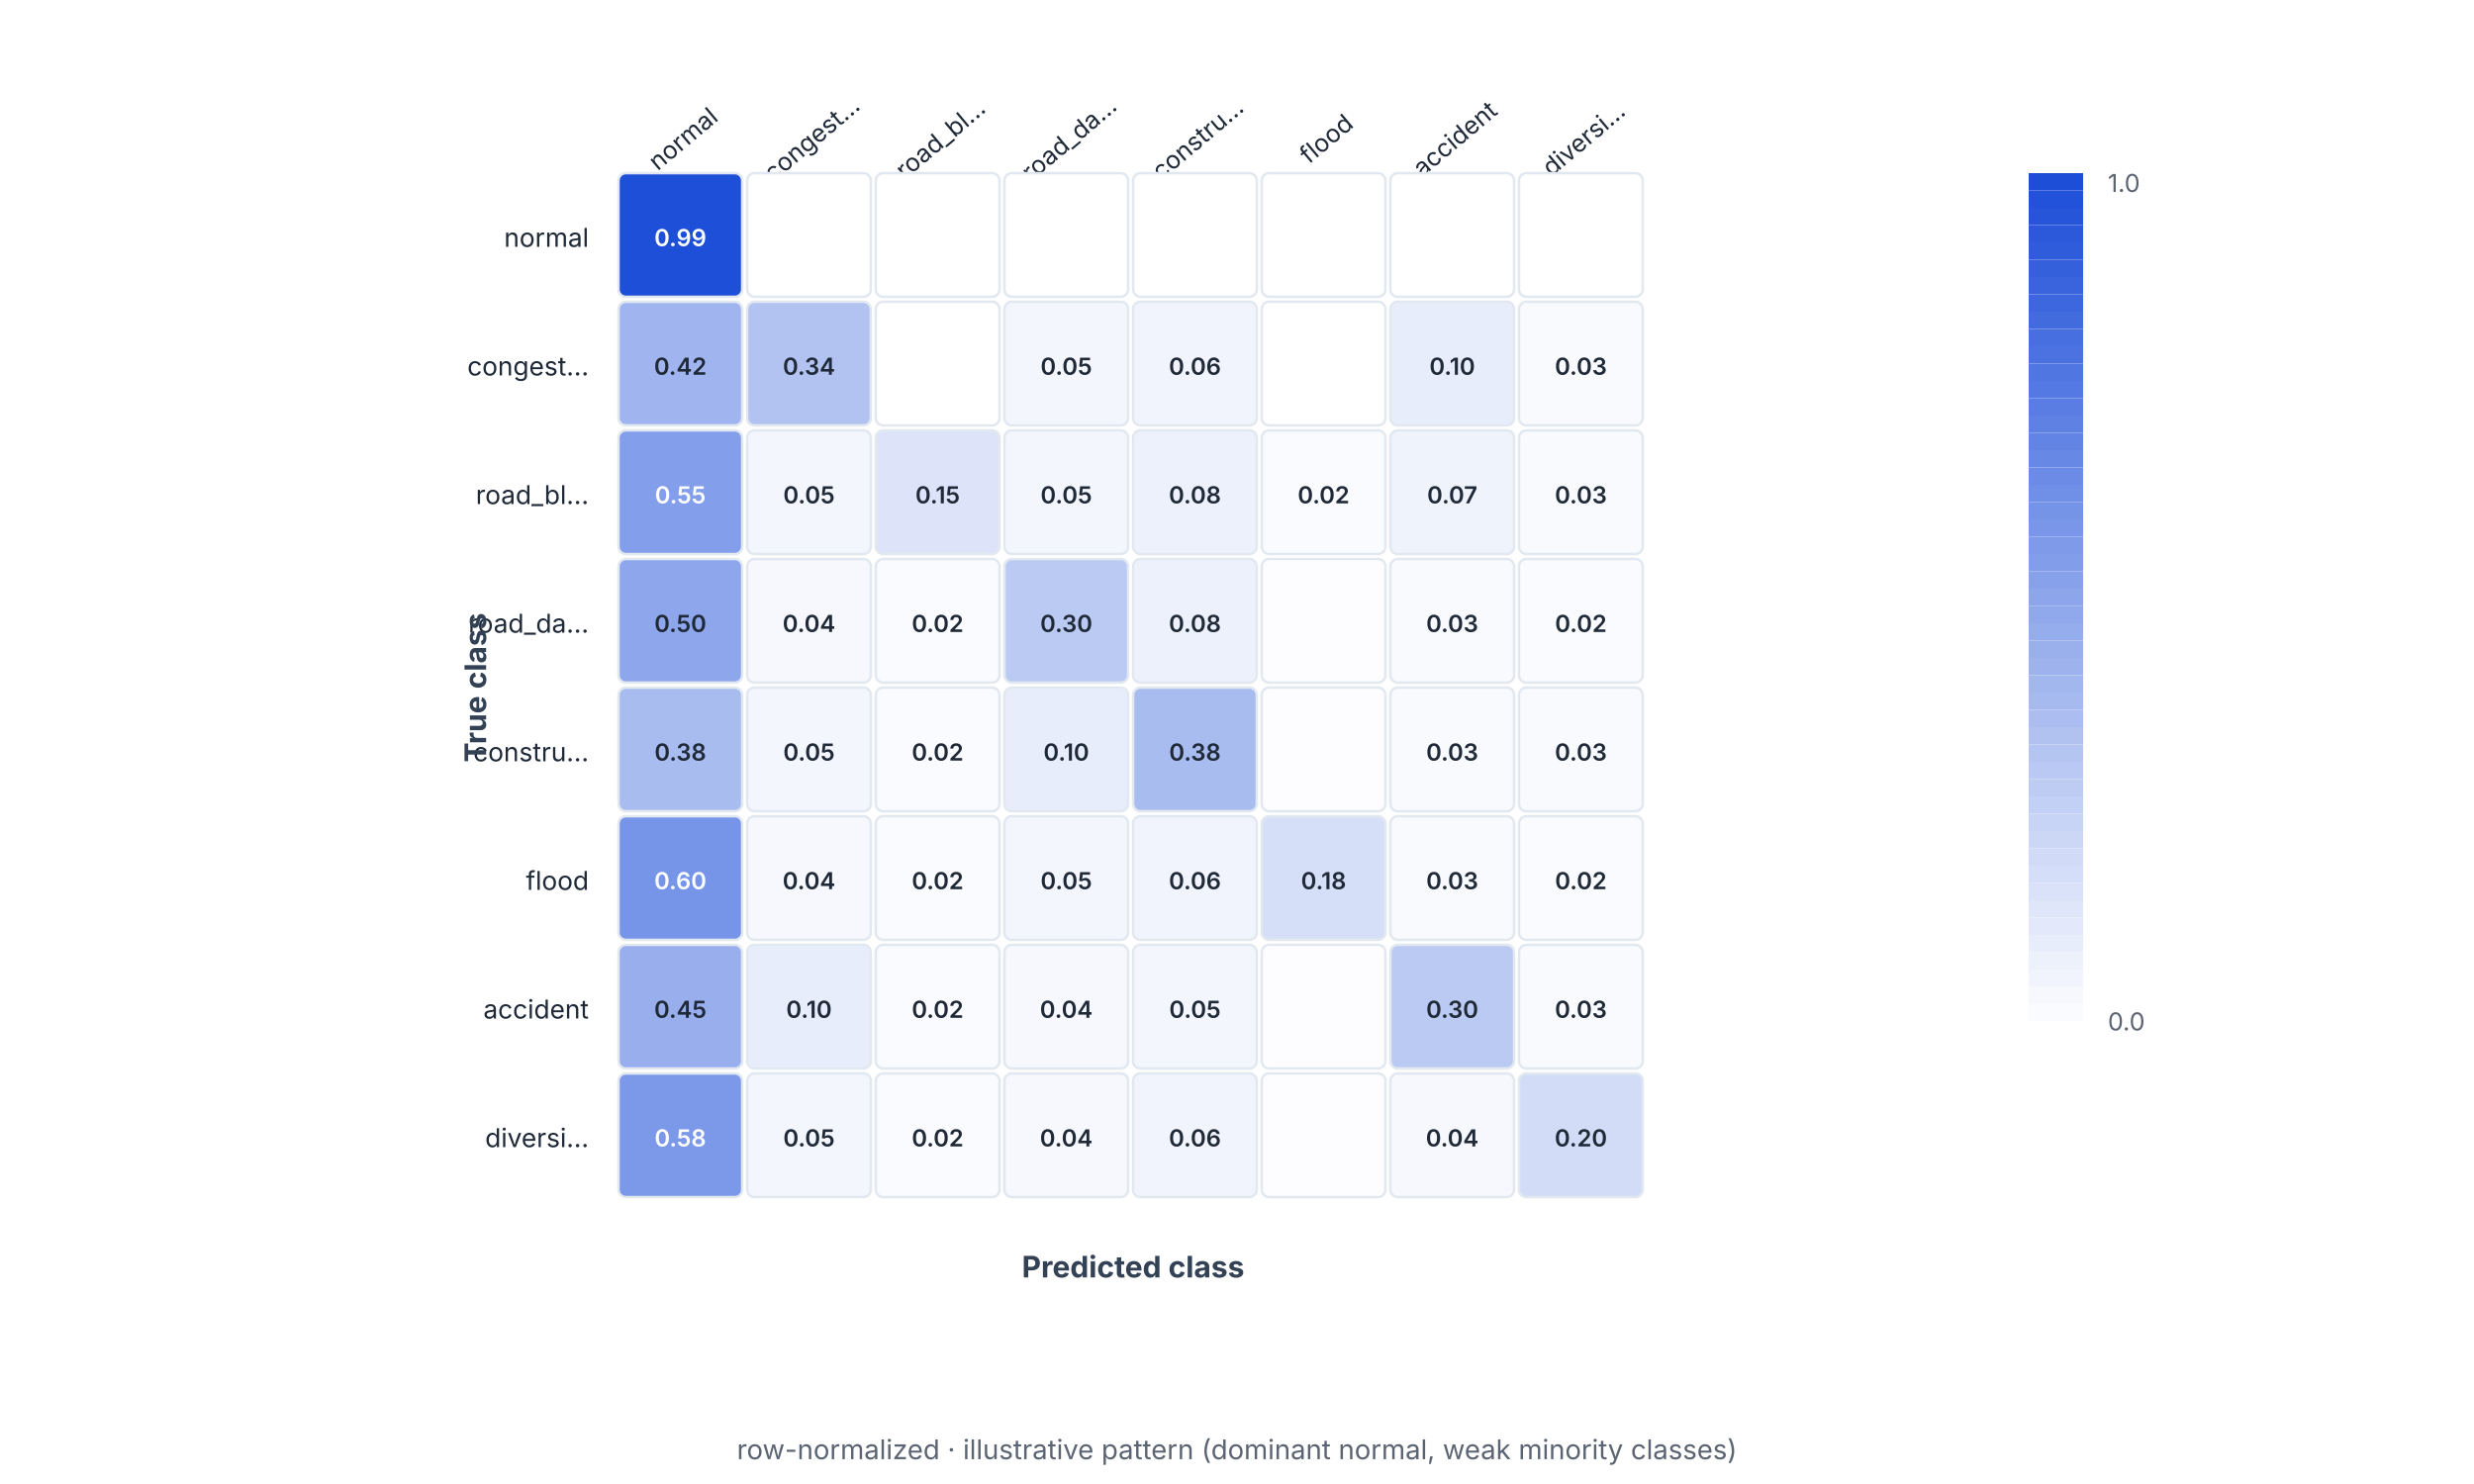
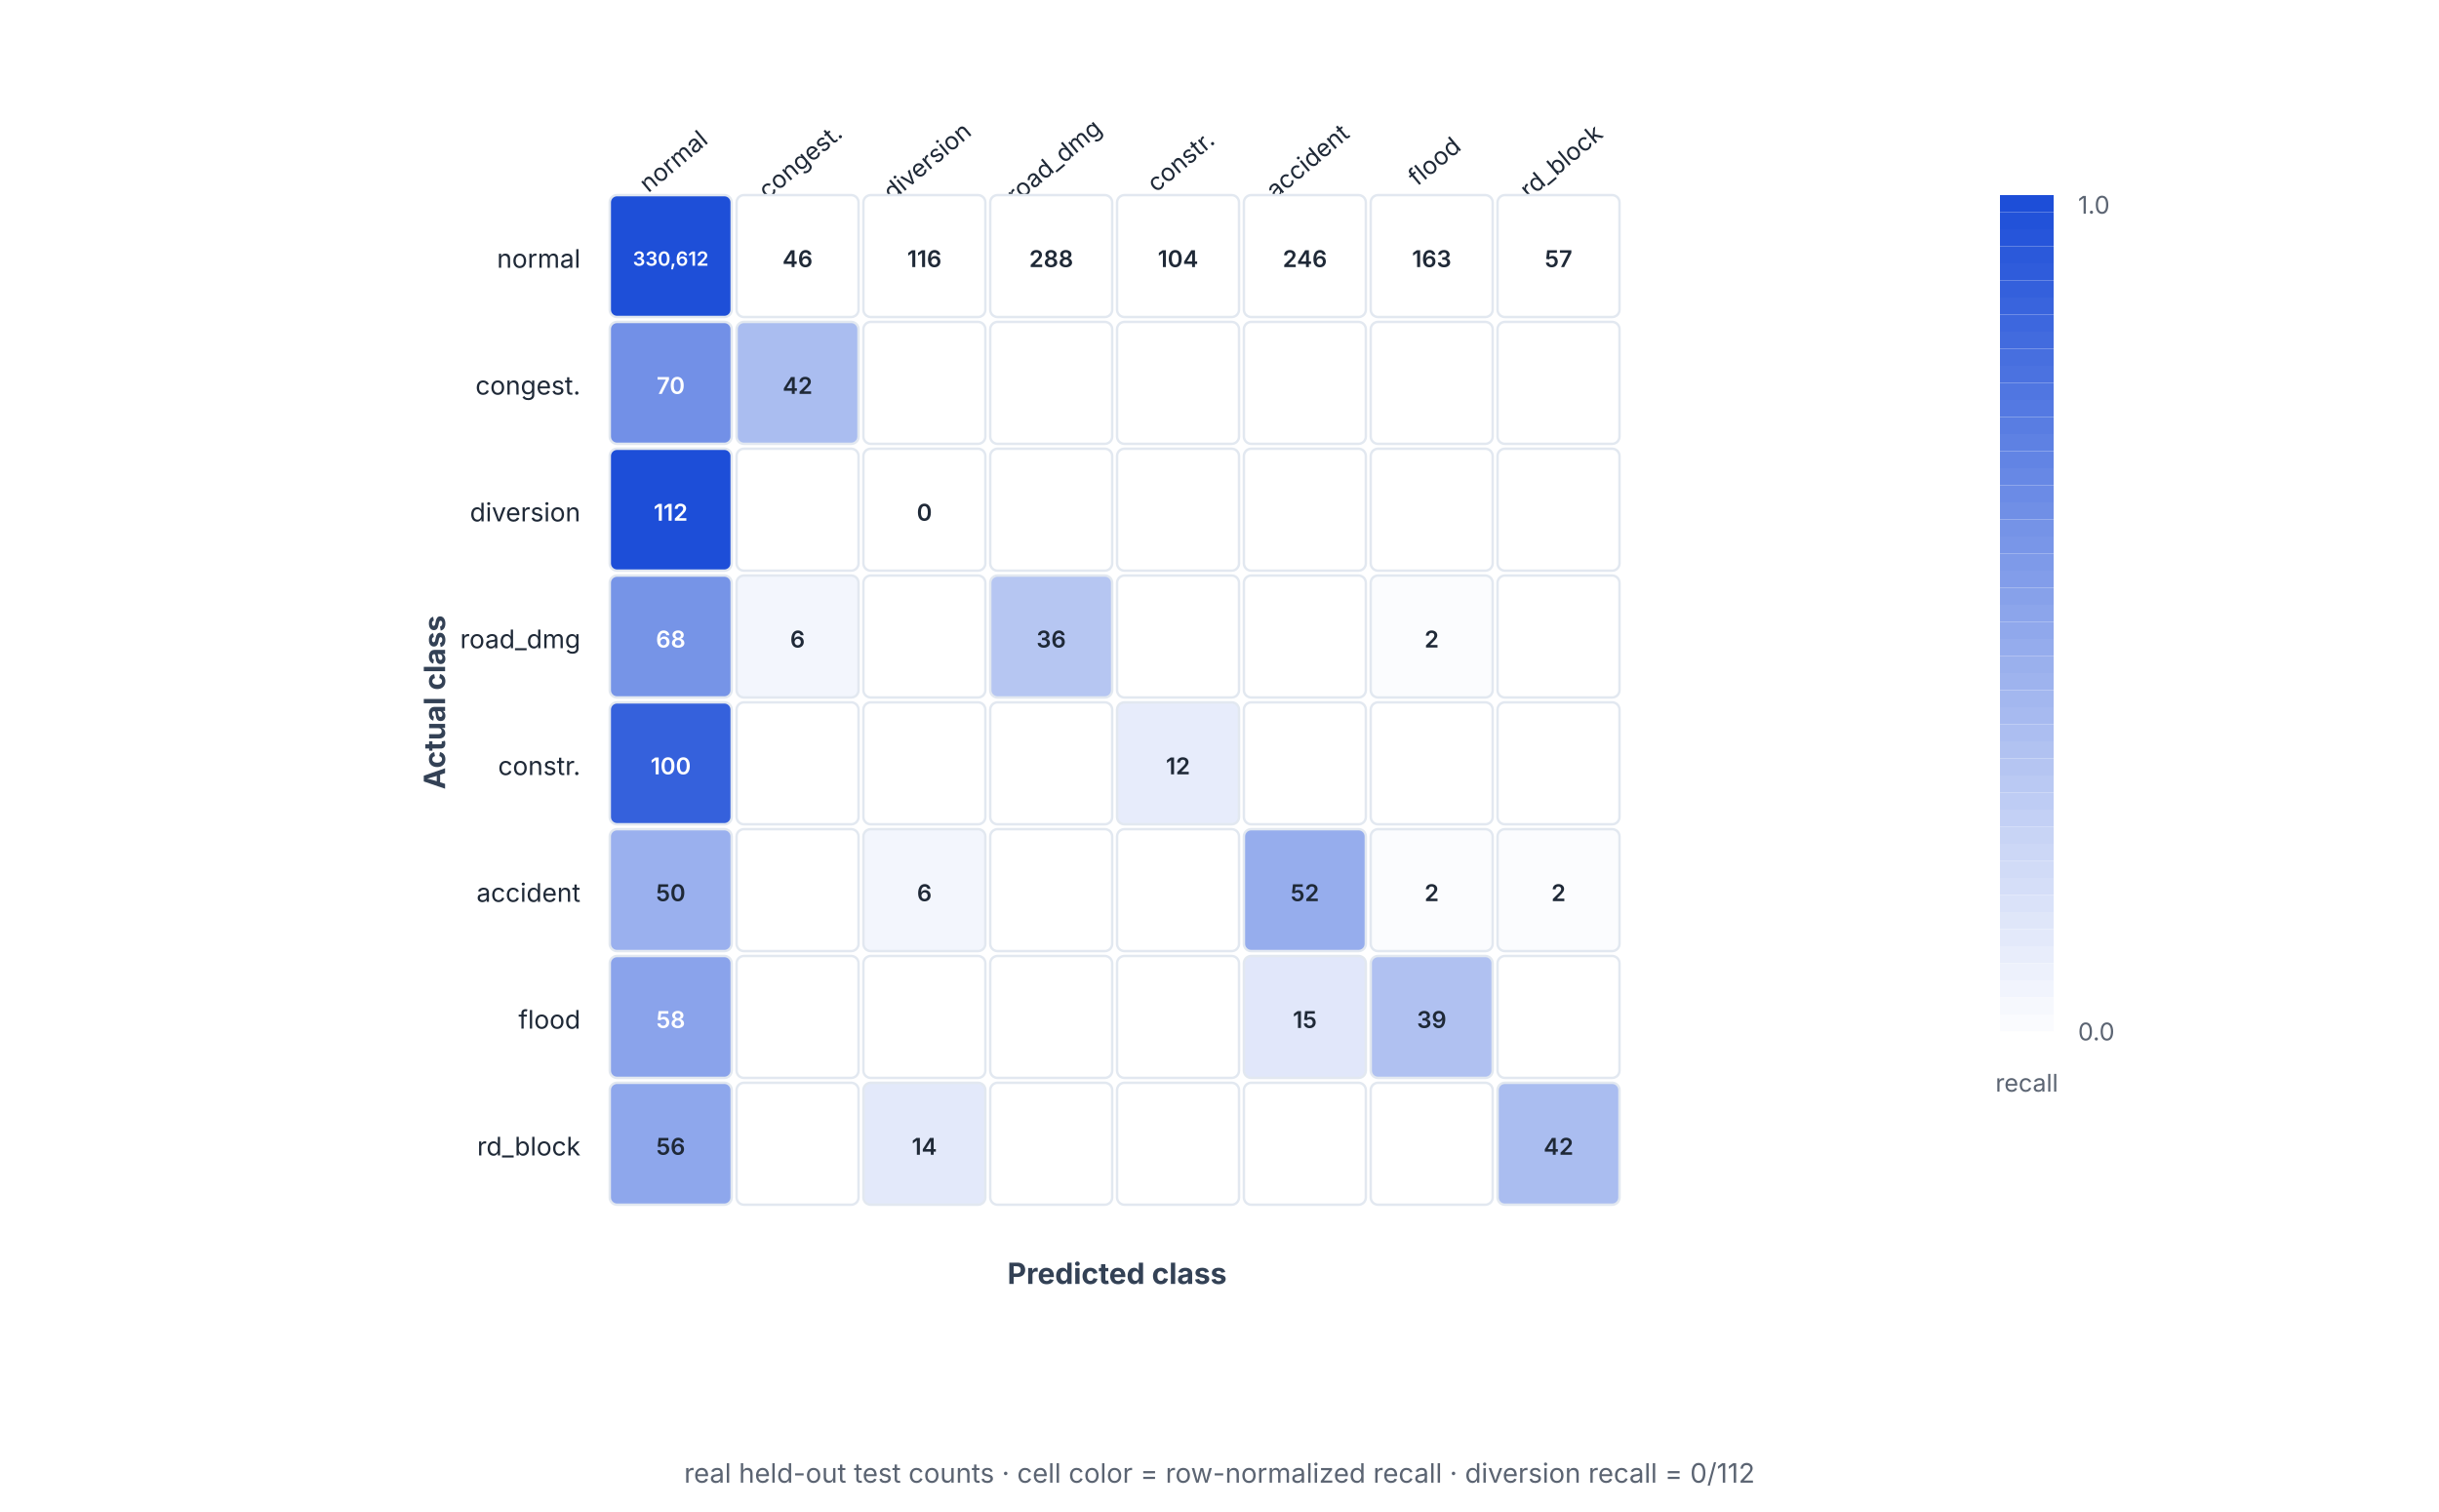
- <svg xmlns="http://www.w3.org/2000/svg" id="svg-6_2" viewBox="0 0 1000 600" font-family="'Segoe UI','Inter',system-ui,Arial,sans-serif">
-   <rect class="bg" x="0" y="0" width="1000" height="600" fill="#ffffff" />
+ <svg xmlns="http://www.w3.org/2000/svg" id="svg-6_2" viewBox="0 0 1000 620" font-family="'Segoe UI','Inter',system-ui,Arial,sans-serif">
+   <rect class="bg" x="0" y="0" width="1000" height="620" fill="#ffffff" />
  <defs>
    <marker id="arr" viewBox="0 0 10 10" refX="8.5" refY="5" markerWidth="7" markerHeight="7" orient="auto-start-reverse">
      <path d="M0 0 L10 5 L0 10 z" fill="#8a97a8" />
    </marker>
    <filter id="sh" x="-12%" y="-15%" width="124%" height="140%">
      <feDropShadow dx="0" dy="1.4" stdDeviation="1.5" flood-color="#0f172a" flood-opacity="0.12" />
    </filter>
  </defs>
-   <text x="238" y="96" font-family="'Segoe UI','Inter',system-ui,Arial,sans-serif" font-size="10.5" font-weight="400" text-anchor="end" fill="#1f2937" dominant-baseline="middle">normal</text>
-   <text x="276" y="56" font-family="'Segoe UI','Inter',system-ui,Arial,sans-serif" font-size="10" font-weight="400" text-anchor="middle" fill="#1f2937" dominant-baseline="middle" transform="rotate(-40 276 56)">normal</text>
-   <text x="238" y="148" font-family="'Segoe UI','Inter',system-ui,Arial,sans-serif" font-size="10.5" font-weight="400" text-anchor="end" fill="#1f2937" dominant-baseline="middle">congest…</text>
-   <text x="328" y="56" font-family="'Segoe UI','Inter',system-ui,Arial,sans-serif" font-size="10" font-weight="400" text-anchor="middle" fill="#1f2937" dominant-baseline="middle" transform="rotate(-40 328 56)">congest…</text>
-   <text x="238" y="200" font-family="'Segoe UI','Inter',system-ui,Arial,sans-serif" font-size="10.5" font-weight="400" text-anchor="end" fill="#1f2937" dominant-baseline="middle">road_bl…</text>
-   <text x="380" y="56" font-family="'Segoe UI','Inter',system-ui,Arial,sans-serif" font-size="10" font-weight="400" text-anchor="middle" fill="#1f2937" dominant-baseline="middle" transform="rotate(-40 380 56)">road_bl…</text>
-   <text x="238" y="252" font-family="'Segoe UI','Inter',system-ui,Arial,sans-serif" font-size="10.5" font-weight="400" text-anchor="end" fill="#1f2937" dominant-baseline="middle">road_da…</text>
-   <text x="432" y="56" font-family="'Segoe UI','Inter',system-ui,Arial,sans-serif" font-size="10" font-weight="400" text-anchor="middle" fill="#1f2937" dominant-baseline="middle" transform="rotate(-40 432 56)">road_da…</text>
-   <text x="238" y="304" font-family="'Segoe UI','Inter',system-ui,Arial,sans-serif" font-size="10.5" font-weight="400" text-anchor="end" fill="#1f2937" dominant-baseline="middle">constru…</text>
-   <text x="484" y="56" font-family="'Segoe UI','Inter',system-ui,Arial,sans-serif" font-size="10" font-weight="400" text-anchor="middle" fill="#1f2937" dominant-baseline="middle" transform="rotate(-40 484 56)">constru…</text>
-   <text x="238" y="356" font-family="'Segoe UI','Inter',system-ui,Arial,sans-serif" font-size="10.5" font-weight="400" text-anchor="end" fill="#1f2937" dominant-baseline="middle">flood</text>
-   <text x="536" y="56" font-family="'Segoe UI','Inter',system-ui,Arial,sans-serif" font-size="10" font-weight="400" text-anchor="middle" fill="#1f2937" dominant-baseline="middle" transform="rotate(-40 536 56)">flood</text>
-   <text x="238" y="408" font-family="'Segoe UI','Inter',system-ui,Arial,sans-serif" font-size="10.5" font-weight="400" text-anchor="end" fill="#1f2937" dominant-baseline="middle">accident</text>
-   <text x="588" y="56" font-family="'Segoe UI','Inter',system-ui,Arial,sans-serif" font-size="10" font-weight="400" text-anchor="middle" fill="#1f2937" dominant-baseline="middle" transform="rotate(-40 588 56)">accident</text>
-   <text x="238" y="460" font-family="'Segoe UI','Inter',system-ui,Arial,sans-serif" font-size="10.5" font-weight="400" text-anchor="end" fill="#1f2937" dominant-baseline="middle">diversi…</text>
-   <text x="640" y="56" font-family="'Segoe UI','Inter',system-ui,Arial,sans-serif" font-size="10" font-weight="400" text-anchor="middle" fill="#1f2937" dominant-baseline="middle" transform="rotate(-40 640 56)">diversi…</text>
-   <rect x="250" y="70" width="50" height="50" rx="3" fill="rgb(30,79,216)" stroke="#e2e8f0" />
-   <text x="275" y="96" font-family="'Segoe UI','Inter',system-ui,Arial,sans-serif" font-size="9.5" font-weight="600" text-anchor="middle" fill="#fff" dominant-baseline="middle">0.99</text>
-   <rect x="302" y="70" width="50" height="50" rx="3" fill="rgb(255,255,255)" stroke="#e2e8f0" />
-   <rect x="354" y="70" width="50" height="50" rx="3" fill="rgb(255,255,255)" stroke="#e2e8f0" />
-   <rect x="406" y="70" width="50" height="50" rx="3" fill="rgb(255,255,255)" stroke="#e2e8f0" />
-   <rect x="458" y="70" width="50" height="50" rx="3" fill="rgb(255,255,255)" stroke="#e2e8f0" />
-   <rect x="510" y="70" width="50" height="50" rx="3" fill="rgb(255,255,255)" stroke="#e2e8f0" />
-   <rect x="562" y="70" width="50" height="50" rx="3" fill="rgb(255,255,255)" stroke="#e2e8f0" />
-   <rect x="614" y="70" width="50" height="50" rx="3" fill="rgb(255,255,255)" stroke="#e2e8f0" />
-   <rect x="250" y="122" width="50" height="50" rx="3" fill="rgb(160,181,239)" stroke="#e2e8f0" />
-   <text x="275" y="148" font-family="'Segoe UI','Inter',system-ui,Arial,sans-serif" font-size="9.5" font-weight="600" text-anchor="middle" fill="#1f2937" dominant-baseline="middle">0.42</text>
-   <rect x="302" y="122" width="50" height="50" rx="3" fill="rgb(178,195,242)" stroke="#e2e8f0" />
-   <text x="327" y="148" font-family="'Segoe UI','Inter',system-ui,Arial,sans-serif" font-size="9.5" font-weight="600" text-anchor="middle" fill="#1f2937" dominant-baseline="middle">0.34</text>
-   <rect x="354" y="122" width="50" height="50" rx="3" fill="rgb(255,255,255)" stroke="#e2e8f0" />
-   <rect x="406" y="122" width="50" height="50" rx="3" fill="rgb(244,246,253)" stroke="#e2e8f0" />
-   <text x="431" y="148" font-family="'Segoe UI','Inter',system-ui,Arial,sans-serif" font-size="9.5" font-weight="600" text-anchor="middle" fill="#1f2937" dominant-baseline="middle">0.05</text>
-   <rect x="458" y="122" width="50" height="50" rx="3" fill="rgb(241,244,253)" stroke="#e2e8f0" />
-   <text x="483" y="148" font-family="'Segoe UI','Inter',system-ui,Arial,sans-serif" font-size="9.5" font-weight="600" text-anchor="middle" fill="#1f2937" dominant-baseline="middle">0.06</text>
-   <rect x="510" y="122" width="50" height="50" rx="3" fill="rgb(255,255,255)" stroke="#e2e8f0" />
-   <rect x="562" y="122" width="50" height="50" rx="3" fill="rgb(232,237,251)" stroke="#e2e8f0" />
-   <text x="587" y="148" font-family="'Segoe UI','Inter',system-ui,Arial,sans-serif" font-size="9.5" font-weight="600" text-anchor="middle" fill="#1f2937" dominant-baseline="middle">0.10</text>
-   <rect x="614" y="122" width="50" height="50" rx="3" fill="rgb(248,250,254)" stroke="#e2e8f0" />
-   <text x="639" y="148" font-family="'Segoe UI','Inter',system-ui,Arial,sans-serif" font-size="9.5" font-weight="600" text-anchor="middle" fill="#1f2937" dominant-baseline="middle">0.03</text>
-   <rect x="250" y="174" width="50" height="50" rx="3" fill="rgb(131,158,234)" stroke="#e2e8f0" />
-   <text x="275" y="200" font-family="'Segoe UI','Inter',system-ui,Arial,sans-serif" font-size="9.5" font-weight="600" text-anchor="middle" fill="#fff" dominant-baseline="middle">0.55</text>
-   <rect x="302" y="174" width="50" height="50" rx="3" fill="rgb(244,246,253)" stroke="#e2e8f0" />
-   <text x="327" y="200" font-family="'Segoe UI','Inter',system-ui,Arial,sans-serif" font-size="9.5" font-weight="600" text-anchor="middle" fill="#1f2937" dominant-baseline="middle">0.05</text>
-   <rect x="354" y="174" width="50" height="50" rx="3" fill="rgb(221,228,249)" stroke="#e2e8f0" />
-   <text x="379" y="200" font-family="'Segoe UI','Inter',system-ui,Arial,sans-serif" font-size="9.5" font-weight="600" text-anchor="middle" fill="#1f2937" dominant-baseline="middle">0.15</text>
-   <rect x="406" y="174" width="50" height="50" rx="3" fill="rgb(244,246,253)" stroke="#e2e8f0" />
-   <text x="431" y="200" font-family="'Segoe UI','Inter',system-ui,Arial,sans-serif" font-size="9.5" font-weight="600" text-anchor="middle" fill="#1f2937" dominant-baseline="middle">0.05</text>
-   <rect x="458" y="174" width="50" height="50" rx="3" fill="rgb(237,241,252)" stroke="#e2e8f0" />
-   <text x="483" y="200" font-family="'Segoe UI','Inter',system-ui,Arial,sans-serif" font-size="9.5" font-weight="600" text-anchor="middle" fill="#1f2937" dominant-baseline="middle">0.08</text>
-   <rect x="510" y="174" width="50" height="50" rx="3" fill="rgb(250,251,254)" stroke="#e2e8f0" />
-   <text x="535" y="200" font-family="'Segoe UI','Inter',system-ui,Arial,sans-serif" font-size="9.5" font-weight="600" text-anchor="middle" fill="#1f2937" dominant-baseline="middle">0.02</text>
-   <rect x="562" y="174" width="50" height="50" rx="3" fill="rgb(239,243,252)" stroke="#e2e8f0" />
-   <text x="587" y="200" font-family="'Segoe UI','Inter',system-ui,Arial,sans-serif" font-size="9.5" font-weight="600" text-anchor="middle" fill="#1f2937" dominant-baseline="middle">0.07</text>
-   <rect x="614" y="174" width="50" height="50" rx="3" fill="rgb(248,250,254)" stroke="#e2e8f0" />
-   <text x="639" y="200" font-family="'Segoe UI','Inter',system-ui,Arial,sans-serif" font-size="9.5" font-weight="600" text-anchor="middle" fill="#1f2937" dominant-baseline="middle">0.03</text>
-   <rect x="250" y="226" width="50" height="50" rx="3" fill="rgb(142,167,236)" stroke="#e2e8f0" />
-   <text x="275" y="252" font-family="'Segoe UI','Inter',system-ui,Arial,sans-serif" font-size="9.5" font-weight="600" text-anchor="middle" fill="#1f2937" dominant-baseline="middle">0.50</text>
-   <rect x="302" y="226" width="50" height="50" rx="3" fill="rgb(246,248,253)" stroke="#e2e8f0" />
-   <text x="327" y="252" font-family="'Segoe UI','Inter',system-ui,Arial,sans-serif" font-size="9.5" font-weight="600" text-anchor="middle" fill="#1f2937" dominant-baseline="middle">0.04</text>
-   <rect x="354" y="226" width="50" height="50" rx="3" fill="rgb(250,251,254)" stroke="#e2e8f0" />
-   <text x="379" y="252" font-family="'Segoe UI','Inter',system-ui,Arial,sans-serif" font-size="9.5" font-weight="600" text-anchor="middle" fill="#1f2937" dominant-baseline="middle">0.02</text>
-   <rect x="406" y="226" width="50" height="50" rx="3" fill="rgb(187,202,243)" stroke="#e2e8f0" />
-   <text x="431" y="252" font-family="'Segoe UI','Inter',system-ui,Arial,sans-serif" font-size="9.5" font-weight="600" text-anchor="middle" fill="#1f2937" dominant-baseline="middle">0.30</text>
-   <rect x="458" y="226" width="50" height="50" rx="3" fill="rgb(237,241,252)" stroke="#e2e8f0" />
-   <text x="483" y="252" font-family="'Segoe UI','Inter',system-ui,Arial,sans-serif" font-size="9.5" font-weight="600" text-anchor="middle" fill="#1f2937" dominant-baseline="middle">0.08</text>
-   <rect x="510" y="226" width="50" height="50" rx="3" fill="rgb(253,253,255)" stroke="#e2e8f0" />
-   <rect x="562" y="226" width="50" height="50" rx="3" fill="rgb(248,250,254)" stroke="#e2e8f0" />
-   <text x="587" y="252" font-family="'Segoe UI','Inter',system-ui,Arial,sans-serif" font-size="9.5" font-weight="600" text-anchor="middle" fill="#1f2937" dominant-baseline="middle">0.03</text>
-   <rect x="614" y="226" width="50" height="50" rx="3" fill="rgb(250,251,254)" stroke="#e2e8f0" />
-   <text x="639" y="252" font-family="'Segoe UI','Inter',system-ui,Arial,sans-serif" font-size="9.5" font-weight="600" text-anchor="middle" fill="#1f2937" dominant-baseline="middle">0.02</text>
-   <rect x="250" y="278" width="50" height="50" rx="3" fill="rgb(169,188,240)" stroke="#e2e8f0" />
-   <text x="275" y="304" font-family="'Segoe UI','Inter',system-ui,Arial,sans-serif" font-size="9.5" font-weight="600" text-anchor="middle" fill="#1f2937" dominant-baseline="middle">0.38</text>
-   <rect x="302" y="278" width="50" height="50" rx="3" fill="rgb(244,246,253)" stroke="#e2e8f0" />
-   <text x="327" y="304" font-family="'Segoe UI','Inter',system-ui,Arial,sans-serif" font-size="9.5" font-weight="600" text-anchor="middle" fill="#1f2937" dominant-baseline="middle">0.05</text>
-   <rect x="354" y="278" width="50" height="50" rx="3" fill="rgb(250,251,254)" stroke="#e2e8f0" />
-   <text x="379" y="304" font-family="'Segoe UI','Inter',system-ui,Arial,sans-serif" font-size="9.5" font-weight="600" text-anchor="middle" fill="#1f2937" dominant-baseline="middle">0.02</text>
-   <rect x="406" y="278" width="50" height="50" rx="3" fill="rgb(232,237,251)" stroke="#e2e8f0" />
-   <text x="431" y="304" font-family="'Segoe UI','Inter',system-ui,Arial,sans-serif" font-size="9.5" font-weight="600" text-anchor="middle" fill="#1f2937" dominant-baseline="middle">0.10</text>
-   <rect x="458" y="278" width="50" height="50" rx="3" fill="rgb(169,188,240)" stroke="#e2e8f0" />
-   <text x="483" y="304" font-family="'Segoe UI','Inter',system-ui,Arial,sans-serif" font-size="9.5" font-weight="600" text-anchor="middle" fill="#1f2937" dominant-baseline="middle">0.38</text>
-   <rect x="510" y="278" width="50" height="50" rx="3" fill="rgb(253,253,255)" stroke="#e2e8f0" />
-   <rect x="562" y="278" width="50" height="50" rx="3" fill="rgb(248,250,254)" stroke="#e2e8f0" />
-   <text x="587" y="304" font-family="'Segoe UI','Inter',system-ui,Arial,sans-serif" font-size="9.5" font-weight="600" text-anchor="middle" fill="#1f2937" dominant-baseline="middle">0.03</text>
-   <rect x="614" y="278" width="50" height="50" rx="3" fill="rgb(248,250,254)" stroke="#e2e8f0" />
-   <text x="639" y="304" font-family="'Segoe UI','Inter',system-ui,Arial,sans-serif" font-size="9.5" font-weight="600" text-anchor="middle" fill="#1f2937" dominant-baseline="middle">0.03</text>
-   <rect x="250" y="330" width="50" height="50" rx="3" fill="rgb(119,149,232)" stroke="#e2e8f0" />
-   <text x="275" y="356" font-family="'Segoe UI','Inter',system-ui,Arial,sans-serif" font-size="9.5" font-weight="600" text-anchor="middle" fill="#fff" dominant-baseline="middle">0.60</text>
-   <rect x="302" y="330" width="50" height="50" rx="3" fill="rgb(246,248,253)" stroke="#e2e8f0" />
-   <text x="327" y="356" font-family="'Segoe UI','Inter',system-ui,Arial,sans-serif" font-size="9.5" font-weight="600" text-anchor="middle" fill="#1f2937" dominant-baseline="middle">0.04</text>
-   <rect x="354" y="330" width="50" height="50" rx="3" fill="rgb(250,251,254)" stroke="#e2e8f0" />
-   <text x="379" y="356" font-family="'Segoe UI','Inter',system-ui,Arial,sans-serif" font-size="9.5" font-weight="600" text-anchor="middle" fill="#1f2937" dominant-baseline="middle">0.02</text>
-   <rect x="406" y="330" width="50" height="50" rx="3" fill="rgb(244,246,253)" stroke="#e2e8f0" />
-   <text x="431" y="356" font-family="'Segoe UI','Inter',system-ui,Arial,sans-serif" font-size="9.5" font-weight="600" text-anchor="middle" fill="#1f2937" dominant-baseline="middle">0.05</text>
-   <rect x="458" y="330" width="50" height="50" rx="3" fill="rgb(241,244,253)" stroke="#e2e8f0" />
-   <text x="483" y="356" font-family="'Segoe UI','Inter',system-ui,Arial,sans-serif" font-size="9.5" font-weight="600" text-anchor="middle" fill="#1f2937" dominant-baseline="middle">0.06</text>
-   <rect x="510" y="330" width="50" height="50" rx="3" fill="rgb(214,223,248)" stroke="#e2e8f0" />
-   <text x="535" y="356" font-family="'Segoe UI','Inter',system-ui,Arial,sans-serif" font-size="9.5" font-weight="600" text-anchor="middle" fill="#1f2937" dominant-baseline="middle">0.18</text>
-   <rect x="562" y="330" width="50" height="50" rx="3" fill="rgb(248,250,254)" stroke="#e2e8f0" />
-   <text x="587" y="356" font-family="'Segoe UI','Inter',system-ui,Arial,sans-serif" font-size="9.5" font-weight="600" text-anchor="middle" fill="#1f2937" dominant-baseline="middle">0.03</text>
-   <rect x="614" y="330" width="50" height="50" rx="3" fill="rgb(250,251,254)" stroke="#e2e8f0" />
-   <text x="639" y="356" font-family="'Segoe UI','Inter',system-ui,Arial,sans-serif" font-size="9.5" font-weight="600" text-anchor="middle" fill="#1f2937" dominant-baseline="middle">0.02</text>
-   <rect x="250" y="382" width="50" height="50" rx="3" fill="rgb(153,175,237)" stroke="#e2e8f0" />
-   <text x="275" y="408" font-family="'Segoe UI','Inter',system-ui,Arial,sans-serif" font-size="9.5" font-weight="600" text-anchor="middle" fill="#1f2937" dominant-baseline="middle">0.45</text>
-   <rect x="302" y="382" width="50" height="50" rx="3" fill="rgb(232,237,251)" stroke="#e2e8f0" />
-   <text x="327" y="408" font-family="'Segoe UI','Inter',system-ui,Arial,sans-serif" font-size="9.5" font-weight="600" text-anchor="middle" fill="#1f2937" dominant-baseline="middle">0.10</text>
-   <rect x="354" y="382" width="50" height="50" rx="3" fill="rgb(250,251,254)" stroke="#e2e8f0" />
-   <text x="379" y="408" font-family="'Segoe UI','Inter',system-ui,Arial,sans-serif" font-size="9.5" font-weight="600" text-anchor="middle" fill="#1f2937" dominant-baseline="middle">0.02</text>
-   <rect x="406" y="382" width="50" height="50" rx="3" fill="rgb(246,248,253)" stroke="#e2e8f0" />
-   <text x="431" y="408" font-family="'Segoe UI','Inter',system-ui,Arial,sans-serif" font-size="9.5" font-weight="600" text-anchor="middle" fill="#1f2937" dominant-baseline="middle">0.04</text>
-   <rect x="458" y="382" width="50" height="50" rx="3" fill="rgb(244,246,253)" stroke="#e2e8f0" />
-   <text x="483" y="408" font-family="'Segoe UI','Inter',system-ui,Arial,sans-serif" font-size="9.5" font-weight="600" text-anchor="middle" fill="#1f2937" dominant-baseline="middle">0.05</text>
-   <rect x="510" y="382" width="50" height="50" rx="3" fill="rgb(253,253,255)" stroke="#e2e8f0" />
-   <rect x="562" y="382" width="50" height="50" rx="3" fill="rgb(187,202,243)" stroke="#e2e8f0" />
-   <text x="587" y="408" font-family="'Segoe UI','Inter',system-ui,Arial,sans-serif" font-size="9.5" font-weight="600" text-anchor="middle" fill="#1f2937" dominant-baseline="middle">0.30</text>
-   <rect x="614" y="382" width="50" height="50" rx="3" fill="rgb(248,250,254)" stroke="#e2e8f0" />
-   <text x="639" y="408" font-family="'Segoe UI','Inter',system-ui,Arial,sans-serif" font-size="9.5" font-weight="600" text-anchor="middle" fill="#1f2937" dominant-baseline="middle">0.03</text>
-   <rect x="250" y="434" width="50" height="50" rx="3" fill="rgb(124,152,232)" stroke="#e2e8f0" />
-   <text x="275" y="460" font-family="'Segoe UI','Inter',system-ui,Arial,sans-serif" font-size="9.5" font-weight="600" text-anchor="middle" fill="#fff" dominant-baseline="middle">0.58</text>
-   <rect x="302" y="434" width="50" height="50" rx="3" fill="rgb(244,246,253)" stroke="#e2e8f0" />
-   <text x="327" y="460" font-family="'Segoe UI','Inter',system-ui,Arial,sans-serif" font-size="9.5" font-weight="600" text-anchor="middle" fill="#1f2937" dominant-baseline="middle">0.05</text>
-   <rect x="354" y="434" width="50" height="50" rx="3" fill="rgb(250,251,254)" stroke="#e2e8f0" />
-   <text x="379" y="460" font-family="'Segoe UI','Inter',system-ui,Arial,sans-serif" font-size="9.5" font-weight="600" text-anchor="middle" fill="#1f2937" dominant-baseline="middle">0.02</text>
-   <rect x="406" y="434" width="50" height="50" rx="3" fill="rgb(246,248,253)" stroke="#e2e8f0" />
-   <text x="431" y="460" font-family="'Segoe UI','Inter',system-ui,Arial,sans-serif" font-size="9.5" font-weight="600" text-anchor="middle" fill="#1f2937" dominant-baseline="middle">0.04</text>
-   <rect x="458" y="434" width="50" height="50" rx="3" fill="rgb(241,244,253)" stroke="#e2e8f0" />
-   <text x="483" y="460" font-family="'Segoe UI','Inter',system-ui,Arial,sans-serif" font-size="9.5" font-weight="600" text-anchor="middle" fill="#1f2937" dominant-baseline="middle">0.06</text>
-   <rect x="510" y="434" width="50" height="50" rx="3" fill="rgb(253,253,255)" stroke="#e2e8f0" />
-   <rect x="562" y="434" width="50" height="50" rx="3" fill="rgb(246,248,253)" stroke="#e2e8f0" />
-   <text x="587" y="460" font-family="'Segoe UI','Inter',system-ui,Arial,sans-serif" font-size="9.5" font-weight="600" text-anchor="middle" fill="#1f2937" dominant-baseline="middle">0.04</text>
-   <rect x="614" y="434" width="50" height="50" rx="3" fill="rgb(210,220,247)" stroke="#e2e8f0" />
-   <text x="639" y="460" font-family="'Segoe UI','Inter',system-ui,Arial,sans-serif" font-size="9.5" font-weight="600" text-anchor="middle" fill="#1f2937" dominant-baseline="middle">0.20</text>
-   <text x="458" y="512" font-family="'Segoe UI','Inter',system-ui,Arial,sans-serif" font-size="12" font-weight="700" text-anchor="middle" fill="#334155" dominant-baseline="middle">Predicted class</text>
-   <text x="192" y="278" font-family="'Segoe UI','Inter',system-ui,Arial,sans-serif" font-size="12" font-weight="700" text-anchor="middle" fill="#334155" dominant-baseline="middle" transform="rotate(-90 192 278)">True class</text>
-   <rect x="820" y="70" width="22" height="7" fill="rgb(29,78,216)" />
-   <rect x="820" y="77" width="22" height="7" fill="rgb(34,82,217)" />
-   <rect x="820" y="84" width="22" height="7" fill="rgb(38,85,218)" />
-   <rect x="820" y="91" width="22" height="7" fill="rgb(43,89,218)" />
-   <rect x="820" y="98" width="22" height="7" fill="rgb(47,92,219)" />
-   <rect x="820" y="105" width="22" height="7" fill="rgb(52,96,220)" />
-   <rect x="820" y="112" width="22" height="7" fill="rgb(57,100,221)" />
-   <rect x="820" y="119" width="22" height="7" fill="rgb(61,103,222)" />
-   <rect x="820" y="126" width="22" height="7" fill="rgb(66,107,222)" />
-   <rect x="820" y="133" width="22" height="7" fill="rgb(71,111,223)" />
-   <rect x="820" y="140" width="22" height="7" fill="rgb(75,114,224)" />
-   <rect x="820" y="147" width="22" height="7" fill="rgb(80,118,225)" />
-   <rect x="820" y="154" width="22" height="7" fill="rgb(84,121,226)" />
-   <rect x="820" y="161" width="22" height="7" fill="rgb(89,125,226)" />
-   <rect x="820" y="168" width="22" height="7" fill="rgb(94,129,227)" />
-   <rect x="820" y="175" width="22" height="7" fill="rgb(98,132,228)" />
-   <rect x="820" y="182" width="22" height="7" fill="rgb(103,136,229)" />
-   <rect x="820" y="189" width="22" height="7" fill="rgb(107,139,230)" />
-   <rect x="820" y="196" width="22" height="7" fill="rgb(112,143,230)" />
-   <rect x="820" y="203" width="22" height="7" fill="rgb(117,147,231)" />
-   <rect x="820" y="210" width="22" height="7" fill="rgb(121,150,232)" />
-   <rect x="820" y="217" width="22" height="7" fill="rgb(126,154,233)" />
-   <rect x="820" y="224" width="22" height="7" fill="rgb(130,157,234)" />
-   <rect x="820" y="231" width="22" height="7" fill="rgb(135,161,234)" />
-   <rect x="820" y="238" width="22" height="7" fill="rgb(140,165,235)" />
-   <rect x="820" y="245" width="22" height="7" fill="rgb(144,168,236)" />
-   <rect x="820" y="252" width="22" height="7" fill="rgb(149,172,237)" />
-   <rect x="820" y="259" width="22" height="7" fill="rgb(154,176,237)" />
-   <rect x="820" y="266" width="22" height="7" fill="rgb(158,179,238)" />
-   <rect x="820" y="273" width="22" height="7" fill="rgb(163,183,239)" />
-   <rect x="820" y="280" width="22" height="7" fill="rgb(167,186,240)" />
-   <rect x="820" y="287" width="22" height="7" fill="rgb(172,190,241)" />
-   <rect x="820" y="294" width="22" height="7" fill="rgb(177,194,241)" />
-   <rect x="820" y="301" width="22" height="7" fill="rgb(181,197,242)" />
-   <rect x="820" y="308" width="22" height="7" fill="rgb(186,201,243)" />
-   <rect x="820" y="315" width="22" height="7" fill="rgb(190,204,244)" />
-   <rect x="820" y="322" width="22" height="7" fill="rgb(195,208,245)" />
-   <rect x="820" y="329" width="22" height="7" fill="rgb(200,212,245)" />
-   <rect x="820" y="336" width="22" height="7" fill="rgb(204,215,246)" />
-   <rect x="820" y="343" width="22" height="7" fill="rgb(209,219,247)" />
-   <rect x="820" y="350" width="22" height="7" fill="rgb(213,222,248)" />
-   <rect x="820" y="357" width="22" height="7" fill="rgb(218,226,249)" />
-   <rect x="820" y="364" width="22" height="7" fill="rgb(223,230,249)" />
-   <rect x="820" y="371" width="22" height="7" fill="rgb(227,233,250)" />
-   <rect x="820" y="378" width="22" height="7" fill="rgb(232,237,251)" />
-   <rect x="820" y="385" width="22" height="7" fill="rgb(237,241,252)" />
-   <rect x="820" y="392" width="22" height="7" fill="rgb(241,244,253)" />
-   <rect x="820" y="399" width="22" height="7" fill="rgb(246,248,253)" />
-   <rect x="820" y="406" width="22" height="7" fill="rgb(250,251,254)" />
-   <rect x="820" y="413" width="22" height="7" fill="rgb(255,255,255)" />
-   <text x="852" y="74" font-family="'Segoe UI','Inter',system-ui,Arial,sans-serif" font-size="10" font-weight="400" text-anchor="start" fill="#5b6472" dominant-baseline="middle">1.0</text>
-   <text x="852" y="413" font-family="'Segoe UI','Inter',system-ui,Arial,sans-serif" font-size="10" font-weight="400" text-anchor="start" fill="#5b6472" dominant-baseline="middle">0.0</text>
-   <text x="500" y="586" font-family="'Segoe UI','Inter',system-ui,Arial,sans-serif" font-size="11" font-weight="400" text-anchor="middle" fill="#5b6472" dominant-baseline="middle">row-normalized · illustrative pattern (dominant normal, weak minority classes)</text>
+   <text x="238" y="106" font-family="'Segoe UI','Inter',system-ui,Arial,sans-serif" font-size="10.5" font-weight="400" text-anchor="end" fill="#1f2937" dominant-baseline="middle">normal</text>
+   <text x="276" y="66" font-family="'Segoe UI','Inter',system-ui,Arial,sans-serif" font-size="10" font-weight="400" text-anchor="middle" fill="#1f2937" dominant-baseline="middle" transform="rotate(-40 276 66)">normal</text>
+   <text x="238" y="158" font-family="'Segoe UI','Inter',system-ui,Arial,sans-serif" font-size="10.5" font-weight="400" text-anchor="end" fill="#1f2937" dominant-baseline="middle">congest.</text>
+   <text x="328" y="66" font-family="'Segoe UI','Inter',system-ui,Arial,sans-serif" font-size="10" font-weight="400" text-anchor="middle" fill="#1f2937" dominant-baseline="middle" transform="rotate(-40 328 66)">congest.</text>
+   <text x="238" y="210" font-family="'Segoe UI','Inter',system-ui,Arial,sans-serif" font-size="10.5" font-weight="400" text-anchor="end" fill="#1f2937" dominant-baseline="middle">diversion</text>
+   <text x="380" y="66" font-family="'Segoe UI','Inter',system-ui,Arial,sans-serif" font-size="10" font-weight="400" text-anchor="middle" fill="#1f2937" dominant-baseline="middle" transform="rotate(-40 380 66)">diversion</text>
+   <text x="238" y="262" font-family="'Segoe UI','Inter',system-ui,Arial,sans-serif" font-size="10.5" font-weight="400" text-anchor="end" fill="#1f2937" dominant-baseline="middle">road_dmg</text>
+   <text x="432" y="66" font-family="'Segoe UI','Inter',system-ui,Arial,sans-serif" font-size="10" font-weight="400" text-anchor="middle" fill="#1f2937" dominant-baseline="middle" transform="rotate(-40 432 66)">road_dmg</text>
+   <text x="238" y="314" font-family="'Segoe UI','Inter',system-ui,Arial,sans-serif" font-size="10.5" font-weight="400" text-anchor="end" fill="#1f2937" dominant-baseline="middle">constr.</text>
+   <text x="484" y="66" font-family="'Segoe UI','Inter',system-ui,Arial,sans-serif" font-size="10" font-weight="400" text-anchor="middle" fill="#1f2937" dominant-baseline="middle" transform="rotate(-40 484 66)">constr.</text>
+   <text x="238" y="366" font-family="'Segoe UI','Inter',system-ui,Arial,sans-serif" font-size="10.5" font-weight="400" text-anchor="end" fill="#1f2937" dominant-baseline="middle">accident</text>
+   <text x="536" y="66" font-family="'Segoe UI','Inter',system-ui,Arial,sans-serif" font-size="10" font-weight="400" text-anchor="middle" fill="#1f2937" dominant-baseline="middle" transform="rotate(-40 536 66)">accident</text>
+   <text x="238" y="418" font-family="'Segoe UI','Inter',system-ui,Arial,sans-serif" font-size="10.5" font-weight="400" text-anchor="end" fill="#1f2937" dominant-baseline="middle">flood</text>
+   <text x="588" y="66" font-family="'Segoe UI','Inter',system-ui,Arial,sans-serif" font-size="10" font-weight="400" text-anchor="middle" fill="#1f2937" dominant-baseline="middle" transform="rotate(-40 588 66)">flood</text>
+   <text x="238" y="470" font-family="'Segoe UI','Inter',system-ui,Arial,sans-serif" font-size="10.5" font-weight="400" text-anchor="end" fill="#1f2937" dominant-baseline="middle">rd_block</text>
+   <text x="640" y="66" font-family="'Segoe UI','Inter',system-ui,Arial,sans-serif" font-size="10" font-weight="400" text-anchor="middle" fill="#1f2937" dominant-baseline="middle" transform="rotate(-40 640 66)">rd_block</text>
+   <rect x="250" y="80" width="50" height="50" rx="3" fill="rgb(30,79,216)" stroke="#e2e8f0" />
+   <text x="275" y="106" font-family="'Segoe UI','Inter',system-ui,Arial,sans-serif" font-size="8" font-weight="600" text-anchor="middle" fill="#fff" dominant-baseline="middle">330,612</text>
+   <rect x="302" y="80" width="50" height="50" rx="3" fill="rgb(255,255,255)" stroke="#e2e8f0" />
+   <text x="327" y="106" font-family="'Segoe UI','Inter',system-ui,Arial,sans-serif" font-size="9.5" font-weight="600" text-anchor="middle" fill="#1f2937" dominant-baseline="middle">46</text>
+   <rect x="354" y="80" width="50" height="50" rx="3" fill="rgb(255,255,255)" stroke="#e2e8f0" />
+   <text x="379" y="106" font-family="'Segoe UI','Inter',system-ui,Arial,sans-serif" font-size="9.5" font-weight="600" text-anchor="middle" fill="#1f2937" dominant-baseline="middle">116</text>
+   <rect x="406" y="80" width="50" height="50" rx="3" fill="rgb(255,255,255)" stroke="#e2e8f0" />
+   <text x="431" y="106" font-family="'Segoe UI','Inter',system-ui,Arial,sans-serif" font-size="9.5" font-weight="600" text-anchor="middle" fill="#1f2937" dominant-baseline="middle">288</text>
+   <rect x="458" y="80" width="50" height="50" rx="3" fill="rgb(255,255,255)" stroke="#e2e8f0" />
+   <text x="483" y="106" font-family="'Segoe UI','Inter',system-ui,Arial,sans-serif" font-size="9.5" font-weight="600" text-anchor="middle" fill="#1f2937" dominant-baseline="middle">104</text>
+   <rect x="510" y="80" width="50" height="50" rx="3" fill="rgb(255,255,255)" stroke="#e2e8f0" />
+   <text x="535" y="106" font-family="'Segoe UI','Inter',system-ui,Arial,sans-serif" font-size="9.5" font-weight="600" text-anchor="middle" fill="#1f2937" dominant-baseline="middle">246</text>
+   <rect x="562" y="80" width="50" height="50" rx="3" fill="rgb(255,255,255)" stroke="#e2e8f0" />
+   <text x="587" y="106" font-family="'Segoe UI','Inter',system-ui,Arial,sans-serif" font-size="9.5" font-weight="600" text-anchor="middle" fill="#1f2937" dominant-baseline="middle">163</text>
+   <rect x="614" y="80" width="50" height="50" rx="3" fill="rgb(255,255,255)" stroke="#e2e8f0" />
+   <text x="639" y="106" font-family="'Segoe UI','Inter',system-ui,Arial,sans-serif" font-size="9.5" font-weight="600" text-anchor="middle" fill="#1f2937" dominant-baseline="middle">57</text>
+   <rect x="250" y="132" width="50" height="50" rx="3" fill="rgb(114,144,231)" stroke="#e2e8f0" />
+   <text x="275" y="158" font-family="'Segoe UI','Inter',system-ui,Arial,sans-serif" font-size="9.5" font-weight="600" text-anchor="middle" fill="#fff" dominant-baseline="middle">70</text>
+   <rect x="302" y="132" width="50" height="50" rx="3" fill="rgb(170,189,240)" stroke="#e2e8f0" />
+   <text x="327" y="158" font-family="'Segoe UI','Inter',system-ui,Arial,sans-serif" font-size="9.5" font-weight="600" text-anchor="middle" fill="#1f2937" dominant-baseline="middle">42</text>
+   <rect x="354" y="132" width="50" height="50" rx="3" fill="rgb(255,255,255)" stroke="#e2e8f0" />
+   <rect x="406" y="132" width="50" height="50" rx="3" fill="rgb(255,255,255)" stroke="#e2e8f0" />
+   <rect x="458" y="132" width="50" height="50" rx="3" fill="rgb(255,255,255)" stroke="#e2e8f0" />
+   <rect x="510" y="132" width="50" height="50" rx="3" fill="rgb(255,255,255)" stroke="#e2e8f0" />
+   <rect x="562" y="132" width="50" height="50" rx="3" fill="rgb(255,255,255)" stroke="#e2e8f0" />
+   <rect x="614" y="132" width="50" height="50" rx="3" fill="rgb(255,255,255)" stroke="#e2e8f0" />
+   <rect x="250" y="184" width="50" height="50" rx="3" fill="rgb(29,78,216)" stroke="#e2e8f0" />
+   <text x="275" y="210" font-family="'Segoe UI','Inter',system-ui,Arial,sans-serif" font-size="9.5" font-weight="600" text-anchor="middle" fill="#fff" dominant-baseline="middle">112</text>
+   <rect x="302" y="184" width="50" height="50" rx="3" fill="rgb(255,255,255)" stroke="#e2e8f0" />
+   <rect x="354" y="184" width="50" height="50" rx="3" fill="rgb(255,255,255)" stroke="#e2e8f0" />
+   <text x="379" y="210" font-family="'Segoe UI','Inter',system-ui,Arial,sans-serif" font-size="9.5" font-weight="600" text-anchor="middle" fill="#1f2937" dominant-baseline="middle">0</text>
+   <rect x="406" y="184" width="50" height="50" rx="3" fill="rgb(255,255,255)" stroke="#e2e8f0" />
+   <rect x="458" y="184" width="50" height="50" rx="3" fill="rgb(255,255,255)" stroke="#e2e8f0" />
+   <rect x="510" y="184" width="50" height="50" rx="3" fill="rgb(255,255,255)" stroke="#e2e8f0" />
+   <rect x="562" y="184" width="50" height="50" rx="3" fill="rgb(255,255,255)" stroke="#e2e8f0" />
+   <rect x="614" y="184" width="50" height="50" rx="3" fill="rgb(255,255,255)" stroke="#e2e8f0" />
+   <rect x="250" y="236" width="50" height="50" rx="3" fill="rgb(118,148,231)" stroke="#e2e8f0" />
+   <text x="275" y="262" font-family="'Segoe UI','Inter',system-ui,Arial,sans-serif" font-size="9.5" font-weight="600" text-anchor="middle" fill="#fff" dominant-baseline="middle">68</text>
+   <rect x="302" y="236" width="50" height="50" rx="3" fill="rgb(243,246,253)" stroke="#e2e8f0" />
+   <text x="327" y="262" font-family="'Segoe UI','Inter',system-ui,Arial,sans-serif" font-size="9.5" font-weight="600" text-anchor="middle" fill="#1f2937" dominant-baseline="middle">6</text>
+   <rect x="354" y="236" width="50" height="50" rx="3" fill="rgb(255,255,255)" stroke="#e2e8f0" />
+   <rect x="406" y="236" width="50" height="50" rx="3" fill="rgb(182,198,242)" stroke="#e2e8f0" />
+   <text x="431" y="262" font-family="'Segoe UI','Inter',system-ui,Arial,sans-serif" font-size="9.5" font-weight="600" text-anchor="middle" fill="#1f2937" dominant-baseline="middle">36</text>
+   <rect x="458" y="236" width="50" height="50" rx="3" fill="rgb(255,255,255)" stroke="#e2e8f0" />
+   <rect x="510" y="236" width="50" height="50" rx="3" fill="rgb(255,255,255)" stroke="#e2e8f0" />
+   <rect x="562" y="236" width="50" height="50" rx="3" fill="rgb(251,252,254)" stroke="#e2e8f0" />
+   <text x="587" y="262" font-family="'Segoe UI','Inter',system-ui,Arial,sans-serif" font-size="9.5" font-weight="600" text-anchor="middle" fill="#1f2937" dominant-baseline="middle">2</text>
+   <rect x="614" y="236" width="50" height="50" rx="3" fill="rgb(255,255,255)" stroke="#e2e8f0" />
+   <rect x="250" y="288" width="50" height="50" rx="3" fill="rgb(53,97,220)" stroke="#e2e8f0" />
+   <text x="275" y="314" font-family="'Segoe UI','Inter',system-ui,Arial,sans-serif" font-size="9.5" font-weight="600" text-anchor="middle" fill="#fff" dominant-baseline="middle">100</text>
+   <rect x="302" y="288" width="50" height="50" rx="3" fill="rgb(255,255,255)" stroke="#e2e8f0" />
+   <rect x="354" y="288" width="50" height="50" rx="3" fill="rgb(255,255,255)" stroke="#e2e8f0" />
+   <rect x="406" y="288" width="50" height="50" rx="3" fill="rgb(255,255,255)" stroke="#e2e8f0" />
+   <rect x="458" y="288" width="50" height="50" rx="3" fill="rgb(231,236,251)" stroke="#e2e8f0" />
+   <text x="483" y="314" font-family="'Segoe UI','Inter',system-ui,Arial,sans-serif" font-size="9.5" font-weight="600" text-anchor="middle" fill="#1f2937" dominant-baseline="middle">12</text>
+   <rect x="510" y="288" width="50" height="50" rx="3" fill="rgb(255,255,255)" stroke="#e2e8f0" />
+   <rect x="562" y="288" width="50" height="50" rx="3" fill="rgb(255,255,255)" stroke="#e2e8f0" />
+   <rect x="614" y="288" width="50" height="50" rx="3" fill="rgb(255,255,255)" stroke="#e2e8f0" />
+   <rect x="250" y="340" width="50" height="50" rx="3" fill="rgb(154,176,238)" stroke="#e2e8f0" />
+   <text x="275" y="366" font-family="'Segoe UI','Inter',system-ui,Arial,sans-serif" font-size="9.5" font-weight="600" text-anchor="middle" fill="#1f2937" dominant-baseline="middle">50</text>
+   <rect x="302" y="340" width="50" height="50" rx="3" fill="rgb(255,255,255)" stroke="#e2e8f0" />
+   <rect x="354" y="340" width="50" height="50" rx="3" fill="rgb(243,246,253)" stroke="#e2e8f0" />
+   <text x="379" y="366" font-family="'Segoe UI','Inter',system-ui,Arial,sans-serif" font-size="9.5" font-weight="600" text-anchor="middle" fill="#1f2937" dominant-baseline="middle">6</text>
+   <rect x="406" y="340" width="50" height="50" rx="3" fill="rgb(255,255,255)" stroke="#e2e8f0" />
+   <rect x="458" y="340" width="50" height="50" rx="3" fill="rgb(255,255,255)" stroke="#e2e8f0" />
+   <rect x="510" y="340" width="50" height="50" rx="3" fill="rgb(150,173,237)" stroke="#e2e8f0" />
+   <text x="535" y="366" font-family="'Segoe UI','Inter',system-ui,Arial,sans-serif" font-size="9.5" font-weight="600" text-anchor="middle" fill="#1f2937" dominant-baseline="middle">52</text>
+   <rect x="562" y="340" width="50" height="50" rx="3" fill="rgb(251,252,254)" stroke="#e2e8f0" />
+   <text x="587" y="366" font-family="'Segoe UI','Inter',system-ui,Arial,sans-serif" font-size="9.5" font-weight="600" text-anchor="middle" fill="#1f2937" dominant-baseline="middle">2</text>
+   <rect x="614" y="340" width="50" height="50" rx="3" fill="rgb(251,252,254)" stroke="#e2e8f0" />
+   <text x="639" y="366" font-family="'Segoe UI','Inter',system-ui,Arial,sans-serif" font-size="9.5" font-weight="600" text-anchor="middle" fill="#1f2937" dominant-baseline="middle">2</text>
+   <rect x="250" y="392" width="50" height="50" rx="3" fill="rgb(138,163,235)" stroke="#e2e8f0" />
+   <text x="275" y="418" font-family="'Segoe UI','Inter',system-ui,Arial,sans-serif" font-size="9.5" font-weight="600" text-anchor="middle" fill="#fff" dominant-baseline="middle">58</text>
+   <rect x="302" y="392" width="50" height="50" rx="3" fill="rgb(255,255,255)" stroke="#e2e8f0" />
+   <rect x="354" y="392" width="50" height="50" rx="3" fill="rgb(255,255,255)" stroke="#e2e8f0" />
+   <rect x="406" y="392" width="50" height="50" rx="3" fill="rgb(255,255,255)" stroke="#e2e8f0" />
+   <rect x="458" y="392" width="50" height="50" rx="3" fill="rgb(255,255,255)" stroke="#e2e8f0" />
+   <rect x="510" y="392" width="50" height="50" rx="3" fill="rgb(225,231,250)" stroke="#e2e8f0" />
+   <text x="535" y="418" font-family="'Segoe UI','Inter',system-ui,Arial,sans-serif" font-size="9.5" font-weight="600" text-anchor="middle" fill="#1f2937" dominant-baseline="middle">15</text>
+   <rect x="562" y="392" width="50" height="50" rx="3" fill="rgb(176,193,241)" stroke="#e2e8f0" />
+   <text x="587" y="418" font-family="'Segoe UI','Inter',system-ui,Arial,sans-serif" font-size="9.5" font-weight="600" text-anchor="middle" fill="#1f2937" dominant-baseline="middle">39</text>
+   <rect x="614" y="392" width="50" height="50" rx="3" fill="rgb(255,255,255)" stroke="#e2e8f0" />
+   <rect x="250" y="444" width="50" height="50" rx="3" fill="rgb(142,167,236)" stroke="#e2e8f0" />
+   <text x="275" y="470" font-family="'Segoe UI','Inter',system-ui,Arial,sans-serif" font-size="9.5" font-weight="600" text-anchor="middle" fill="#1f2937" dominant-baseline="middle">56</text>
+   <rect x="302" y="444" width="50" height="50" rx="3" fill="rgb(255,255,255)" stroke="#e2e8f0" />
+   <rect x="354" y="444" width="50" height="50" rx="3" fill="rgb(227,233,250)" stroke="#e2e8f0" />
+   <text x="379" y="470" font-family="'Segoe UI','Inter',system-ui,Arial,sans-serif" font-size="9.5" font-weight="600" text-anchor="middle" fill="#1f2937" dominant-baseline="middle">14</text>
+   <rect x="406" y="444" width="50" height="50" rx="3" fill="rgb(255,255,255)" stroke="#e2e8f0" />
+   <rect x="458" y="444" width="50" height="50" rx="3" fill="rgb(255,255,255)" stroke="#e2e8f0" />
+   <rect x="510" y="444" width="50" height="50" rx="3" fill="rgb(255,255,255)" stroke="#e2e8f0" />
+   <rect x="562" y="444" width="50" height="50" rx="3" fill="rgb(255,255,255)" stroke="#e2e8f0" />
+   <rect x="614" y="444" width="50" height="50" rx="3" fill="rgb(170,189,240)" stroke="#e2e8f0" />
+   <text x="639" y="470" font-family="'Segoe UI','Inter',system-ui,Arial,sans-serif" font-size="9.5" font-weight="600" text-anchor="middle" fill="#1f2937" dominant-baseline="middle">42</text>
+   <text x="458" y="522" font-family="'Segoe UI','Inter',system-ui,Arial,sans-serif" font-size="12" font-weight="700" text-anchor="middle" fill="#334155" dominant-baseline="middle">Predicted class</text>
+   <text x="178" y="288" font-family="'Segoe UI','Inter',system-ui,Arial,sans-serif" font-size="12" font-weight="700" text-anchor="middle" fill="#334155" dominant-baseline="middle" transform="rotate(-90 178 288)">Actual class</text>
+   <rect x="820" y="80" width="22" height="7" fill="rgb(29,78,216)" />
+   <rect x="820" y="87" width="22" height="7" fill="rgb(34,82,217)" />
+   <rect x="820" y="94" width="22" height="7" fill="rgb(38,85,218)" />
+   <rect x="820" y="101" width="22" height="7" fill="rgb(43,89,218)" />
+   <rect x="820" y="108" width="22" height="7" fill="rgb(47,92,219)" />
+   <rect x="820" y="115" width="22" height="7" fill="rgb(52,96,220)" />
+   <rect x="820" y="122" width="22" height="7" fill="rgb(57,100,221)" />
+   <rect x="820" y="129" width="22" height="7" fill="rgb(61,103,222)" />
+   <rect x="820" y="136" width="22" height="7" fill="rgb(66,107,222)" />
+   <rect x="820" y="143" width="22" height="7" fill="rgb(71,111,223)" />
+   <rect x="820" y="150" width="22" height="7" fill="rgb(75,114,224)" />
+   <rect x="820" y="157" width="22" height="7" fill="rgb(80,118,225)" />
+   <rect x="820" y="164" width="22" height="7" fill="rgb(84,121,226)" />
+   <rect x="820" y="171" width="22" height="7" fill="rgb(89,125,226)" />
+   <rect x="820" y="178" width="22" height="7" fill="rgb(94,129,227)" />
+   <rect x="820" y="185" width="22" height="7" fill="rgb(98,132,228)" />
+   <rect x="820" y="192" width="22" height="7" fill="rgb(103,136,229)" />
+   <rect x="820" y="199" width="22" height="7" fill="rgb(107,139,230)" />
+   <rect x="820" y="206" width="22" height="7" fill="rgb(112,143,230)" />
+   <rect x="820" y="213" width="22" height="7" fill="rgb(117,147,231)" />
+   <rect x="820" y="220" width="22" height="7" fill="rgb(121,150,232)" />
+   <rect x="820" y="227" width="22" height="7" fill="rgb(126,154,233)" />
+   <rect x="820" y="234" width="22" height="7" fill="rgb(130,157,234)" />
+   <rect x="820" y="241" width="22" height="7" fill="rgb(135,161,234)" />
+   <rect x="820" y="248" width="22" height="7" fill="rgb(140,165,235)" />
+   <rect x="820" y="255" width="22" height="7" fill="rgb(144,168,236)" />
+   <rect x="820" y="262" width="22" height="7" fill="rgb(149,172,237)" />
+   <rect x="820" y="269" width="22" height="7" fill="rgb(154,176,237)" />
+   <rect x="820" y="276" width="22" height="7" fill="rgb(158,179,238)" />
+   <rect x="820" y="283" width="22" height="7" fill="rgb(163,183,239)" />
+   <rect x="820" y="290" width="22" height="7" fill="rgb(167,186,240)" />
+   <rect x="820" y="297" width="22" height="7" fill="rgb(172,190,241)" />
+   <rect x="820" y="304" width="22" height="7" fill="rgb(177,194,241)" />
+   <rect x="820" y="311" width="22" height="7" fill="rgb(181,197,242)" />
+   <rect x="820" y="318" width="22" height="7" fill="rgb(186,201,243)" />
+   <rect x="820" y="325" width="22" height="7" fill="rgb(190,204,244)" />
+   <rect x="820" y="332" width="22" height="7" fill="rgb(195,208,245)" />
+   <rect x="820" y="339" width="22" height="7" fill="rgb(200,212,245)" />
+   <rect x="820" y="346" width="22" height="7" fill="rgb(204,215,246)" />
+   <rect x="820" y="353" width="22" height="7" fill="rgb(209,219,247)" />
+   <rect x="820" y="360" width="22" height="7" fill="rgb(213,222,248)" />
+   <rect x="820" y="367" width="22" height="7" fill="rgb(218,226,249)" />
+   <rect x="820" y="374" width="22" height="7" fill="rgb(223,230,249)" />
+   <rect x="820" y="381" width="22" height="7" fill="rgb(227,233,250)" />
+   <rect x="820" y="388" width="22" height="7" fill="rgb(232,237,251)" />
+   <rect x="820" y="395" width="22" height="7" fill="rgb(237,241,252)" />
+   <rect x="820" y="402" width="22" height="7" fill="rgb(241,244,253)" />
+   <rect x="820" y="409" width="22" height="7" fill="rgb(246,248,253)" />
+   <rect x="820" y="416" width="22" height="7" fill="rgb(250,251,254)" />
+   <rect x="820" y="423" width="22" height="7" fill="rgb(255,255,255)" />
+   <text x="852" y="84" font-family="'Segoe UI','Inter',system-ui,Arial,sans-serif" font-size="10" font-weight="400" text-anchor="start" fill="#5b6472" dominant-baseline="middle">1.0</text>
+   <text x="852" y="423" font-family="'Segoe UI','Inter',system-ui,Arial,sans-serif" font-size="10" font-weight="400" text-anchor="start" fill="#5b6472" dominant-baseline="middle">0.0</text>
+   <text x="831" y="444" font-family="'Segoe UI','Inter',system-ui,Arial,sans-serif" font-size="10" font-weight="400" text-anchor="middle" fill="#5b6472" dominant-baseline="middle">recall</text>
+   <text x="500" y="604" font-family="'Segoe UI','Inter',system-ui,Arial,sans-serif" font-size="11" font-weight="400" text-anchor="middle" fill="#5b6472" dominant-baseline="middle">real held-out test counts · cell color = row-normalized recall · diversion recall = 0/112</text>
</svg>
